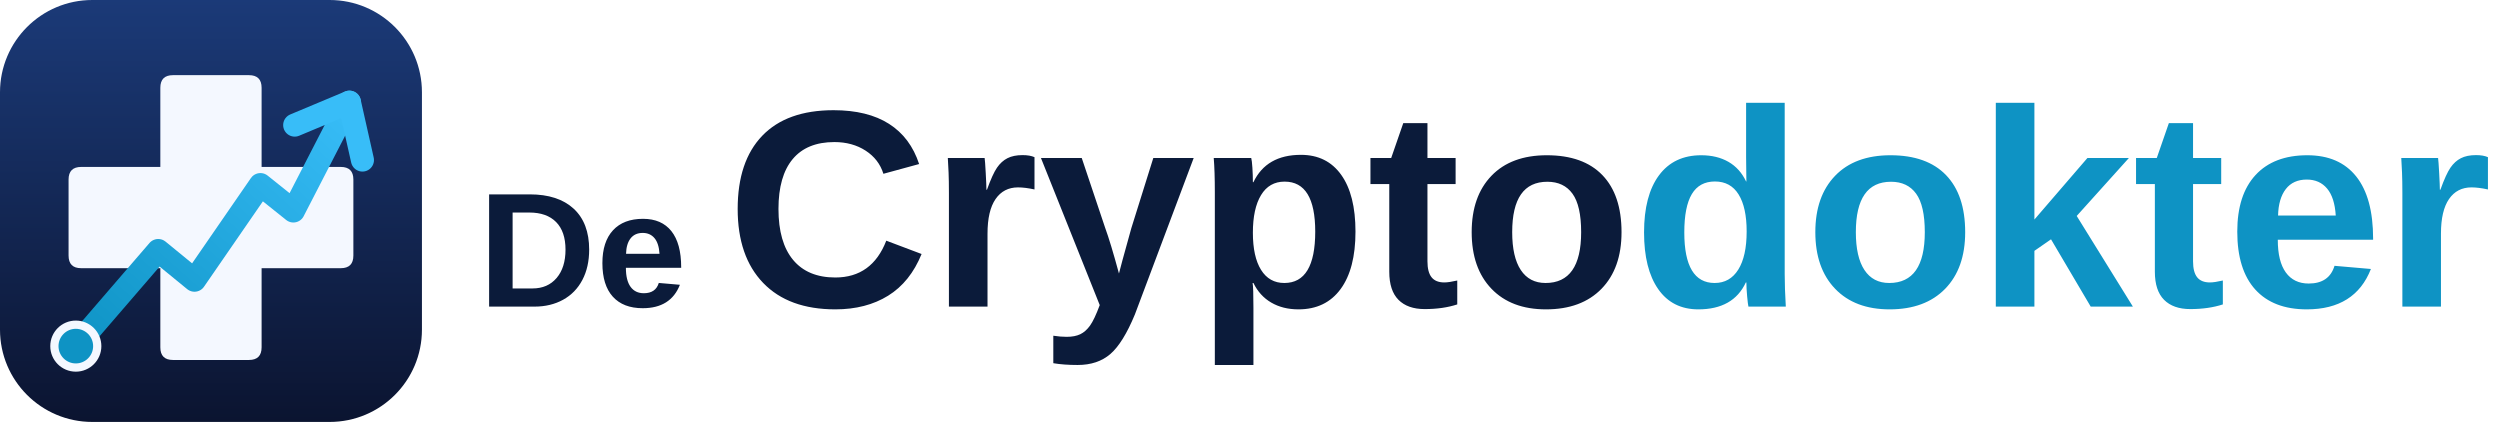
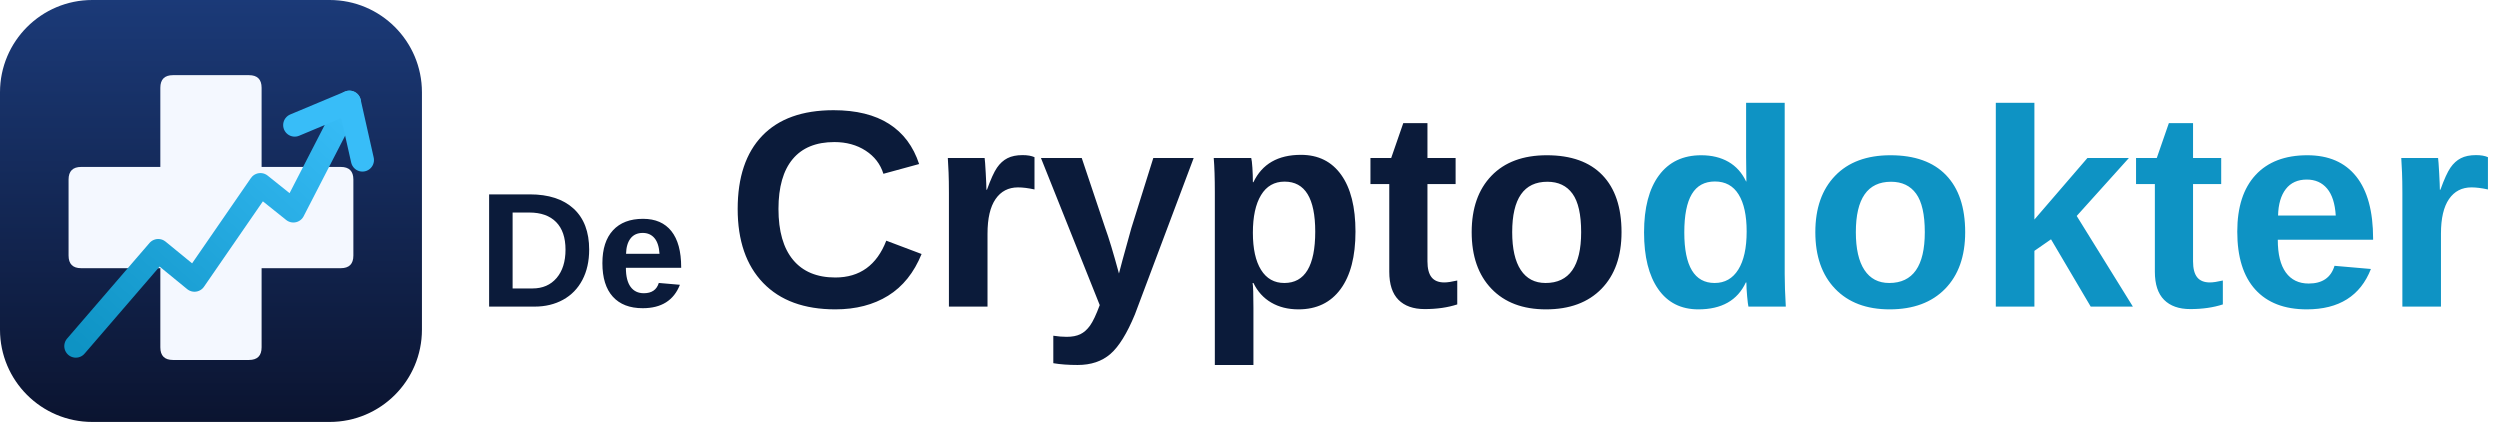
<svg xmlns="http://www.w3.org/2000/svg" viewBox="0 0 711 120">
  <g transform="scale(0.46875)">
    <defs>
      <linearGradient id="bg" x1="0" y1="0" x2="0" y2="1">
        <stop offset="0" stop-color="#1B3A78" />
        <stop offset="1" stop-color="#0B1430" />
      </linearGradient>
      <linearGradient id="ln" x1="0" y1="1" x2="1" y2="0">
        <stop offset="0" stop-color="#0E93C4" />
        <stop offset="1" stop-color="#38BDF8" />
      </linearGradient>
    </defs>
    <rect width="256" height="256" rx="56" fill="url(#bg)" />
    <path d="M104 44 H152 Q160 44 160 52 V102 H210 Q218 102 218 110 V158 Q218 166 210 166 H160 V216 Q160 224 152 224 H104 Q96 224 96 216 V166 H46 Q38 166 38 158 V110 Q38 102 46 102 H96 V52 Q96 44 104 44 Z" fill="#F4F8FF" transform="translate(128 132) scale(0.96) translate(-128 -134)" />
    <path d="M46 210 L96 152 L118 170 L158 112 L178 128 L212 62" fill="none" stroke="url(#ln)" stroke-width="14" stroke-linecap="round" stroke-linejoin="round" />
    <path d="M178.8 75.9 L212 62 L219.9 97.1" fill="none" stroke="#38BDF8" stroke-width="14" stroke-linecap="round" stroke-linejoin="round" />
-     <circle cx="46" cy="210" r="13" fill="#0E93C4" stroke="#F4F8FF" stroke-width="5" />
  </g>
  <g transform="translate(136,15.2) scale(0.8)">
    <path d="M39.45 69.751Q39.45 75.925 37.029 80.527Q34.607 85.129 30.175 87.564Q25.743 90.0 20.022 90.0H3.88V50.097H18.323Q28.405 50.097 33.928 55.18Q39.45 60.264 39.45 69.751ZM31.039 69.751Q31.039 63.322 27.697 59.938Q24.355 56.554 18.153 56.554H12.234V83.543H19.314Q24.695 83.543 27.867 79.833Q31.039 76.123 31.039 69.751Z M58.481 90.566Q51.571 90.566 47.861 86.474Q44.151 82.382 44.151 74.537Q44.151 66.947 47.918 62.869Q51.685 58.791 58.595 58.791Q65.193 58.791 68.677 63.167Q72.16 67.542 72.16 75.981V76.208H52.506Q52.506 80.683 54.163 82.962Q55.819 85.242 58.878 85.242Q63.098 85.242 64.202 81.589L71.707 82.24Q68.45 90.566 58.481 90.566ZM58.481 63.804Q55.678 63.804 54.163 65.758Q52.647 67.712 52.562 71.224H64.457Q64.23 67.514 62.673 65.659Q61.115 63.804 58.481 63.804Z" fill="#0B1B3A" />
    <path d="M126.961 79.648Q139.998 79.648 145.076 66.562L157.625 71.299Q153.572 81.26 145.735 86.118Q137.898 90.977 126.961 90.977Q110.359 90.977 101.302 81.577Q92.244 72.178 92.244 55.283Q92.244 38.34 100.984 29.258Q109.725 20.176 126.326 20.176Q138.436 20.176 146.053 25.034Q153.67 29.893 156.746 39.316L144.051 42.783Q142.439 37.607 137.728 34.556Q133.016 31.504 126.619 31.504Q116.854 31.504 111.8 37.559Q106.746 43.613 106.746 55.283Q106.746 67.148 111.946 73.398Q117.146 79.648 126.961 79.648Z M167.342 90.0V49.57Q167.342 45.225 167.22 42.319Q167.098 39.414 166.951 37.168H180.037Q180.184 38.047 180.428 42.515Q180.672 46.982 180.672 48.447H180.867Q182.869 42.881 184.432 40.61Q185.994 38.34 188.143 37.241Q190.291 36.143 193.514 36.143Q196.15 36.143 197.762 36.875V48.35Q194.441 47.617 191.902 47.617Q186.775 47.617 183.919 51.768Q181.062 55.918 181.062 64.072V90.0Z M213.094 110.752Q208.162 110.752 204.451 110.117V100.352Q207.039 100.742 209.188 100.742Q212.117 100.742 214.046 99.814Q215.975 98.887 217.513 96.738Q219.051 94.59 220.955 89.463L200.057 37.168H214.559L222.859 61.924Q224.812 67.246 227.791 78.232L229.012 73.594L232.186 62.119L239.998 37.168H254.354L233.455 92.783Q229.256 102.939 224.739 106.846Q220.223 110.752 213.094 110.752Z M311.873 63.34Q311.873 76.572 306.575 83.774Q301.277 90.977 291.609 90.977Q286.043 90.977 281.917 88.56Q277.791 86.143 275.594 81.602H275.301Q275.594 83.066 275.594 90.488V110.752H261.873V49.326Q261.873 41.855 261.482 37.168H274.812Q275.057 38.047 275.228 40.635Q275.398 43.223 275.398 45.762H275.594Q280.232 36.045 292.488 36.045Q301.717 36.045 306.795 43.149Q311.873 50.254 311.873 63.34ZM297.566 63.34Q297.566 45.566 286.678 45.566Q281.209 45.566 278.304 50.352Q275.398 55.137 275.398 63.73Q275.398 72.275 278.304 76.938Q281.209 81.602 286.58 81.602Q297.566 81.602 297.566 63.34Z M336.482 90.879Q330.428 90.879 327.156 87.583Q323.885 84.287 323.885 77.598V46.445H317.195V37.168H324.568L328.865 24.766H337.459V37.168H347.469V46.445H337.459V73.887Q337.459 77.744 338.924 79.575Q340.389 81.406 343.465 81.406Q345.076 81.406 348.055 80.723V89.219Q342.977 90.879 336.482 90.879Z M406.453 63.535Q406.453 76.377 399.324 83.677Q392.195 90.977 379.598 90.977Q367.244 90.977 360.213 83.652Q353.182 76.328 353.182 63.535Q353.182 50.791 360.213 43.491Q367.244 36.191 379.891 36.191Q392.83 36.191 399.642 43.247Q406.453 50.303 406.453 63.535ZM392.098 63.535Q392.098 54.111 389.021 49.863Q385.945 45.615 380.086 45.615Q367.586 45.615 367.586 63.535Q367.586 72.373 370.638 76.987Q373.689 81.602 379.451 81.602Q392.098 81.602 392.098 63.535Z" fill="#0B1B3A" />
    <path d="M451.57 90.0Q451.375 89.268 451.106 86.313Q450.838 83.359 450.838 81.406H450.643Q446.199 90.977 433.748 90.977Q424.52 90.977 419.49 83.774Q414.461 76.572 414.461 63.633Q414.461 50.498 419.759 43.345Q425.057 36.191 434.773 36.191Q440.389 36.191 444.466 38.535Q448.543 40.879 450.74 45.518H450.838L450.74 36.826V17.539H464.461V78.477Q464.461 83.359 464.852 90.0ZM450.936 63.291Q450.936 54.746 448.079 50.132Q445.223 45.518 439.656 45.518Q434.139 45.518 431.453 49.985Q428.768 54.453 428.768 63.633Q428.768 81.602 439.559 81.602Q444.979 81.602 447.957 76.841Q450.936 72.08 450.936 63.291Z M528.621 63.535Q528.621 76.377 521.492 83.677Q514.363 90.977 501.766 90.977Q489.412 90.977 482.381 83.652Q475.35 76.328 475.35 63.535Q475.35 50.791 482.381 43.491Q489.412 36.191 502.059 36.191Q514.998 36.191 521.81 43.247Q528.621 50.303 528.621 63.535ZM514.266 63.535Q514.266 54.111 511.189 49.863Q508.113 45.615 502.254 45.615Q489.754 45.615 489.754 63.535Q489.754 72.373 492.806 76.987Q495.857 81.602 501.619 81.602Q514.266 81.602 514.266 63.535Z M573.25 90.0 559.139 66.074 553.23 70.176V90.0H539.51V17.539H553.23V59.043L572.078 37.168H586.824L568.27 57.773L588.24 90.0Z M608.65 90.879Q602.596 90.879 599.324 87.583Q596.053 84.287 596.053 77.598V46.445H589.363V37.168H596.736L601.033 24.766H609.627V37.168H619.637V46.445H609.627V73.887Q609.627 77.744 611.092 79.575Q612.557 81.406 615.633 81.406Q617.244 81.406 620.223 80.723V89.219Q615.145 90.879 608.65 90.879Z M650.057 90.977Q638.143 90.977 631.746 83.921Q625.35 76.865 625.35 63.34Q625.35 50.254 631.844 43.223Q638.338 36.191 650.252 36.191Q661.629 36.191 667.635 43.735Q673.641 51.279 673.641 65.83V66.221H639.754Q639.754 73.936 642.61 77.866Q645.467 81.797 650.74 81.797Q658.016 81.797 659.92 75.498L672.859 76.621Q667.244 90.977 650.057 90.977ZM650.057 44.834Q645.223 44.834 642.61 48.203Q639.998 51.572 639.852 57.627H660.359Q659.969 51.23 657.283 48.032Q654.598 44.834 650.057 44.834Z M684.041 90.0V49.57Q684.041 45.225 683.919 42.319Q683.797 39.414 683.65 37.168H696.736Q696.883 38.047 697.127 42.515Q697.371 46.982 697.371 48.447H697.566Q699.568 42.881 701.131 40.61Q702.693 38.34 704.842 37.241Q706.99 36.143 710.213 36.143Q712.85 36.143 714.461 36.875V48.35Q711.141 47.617 708.602 47.617Q703.475 47.617 700.618 51.768Q697.762 55.918 697.762 64.072V90.0Z" fill="#0E93C4" />
  </g>
</svg>
